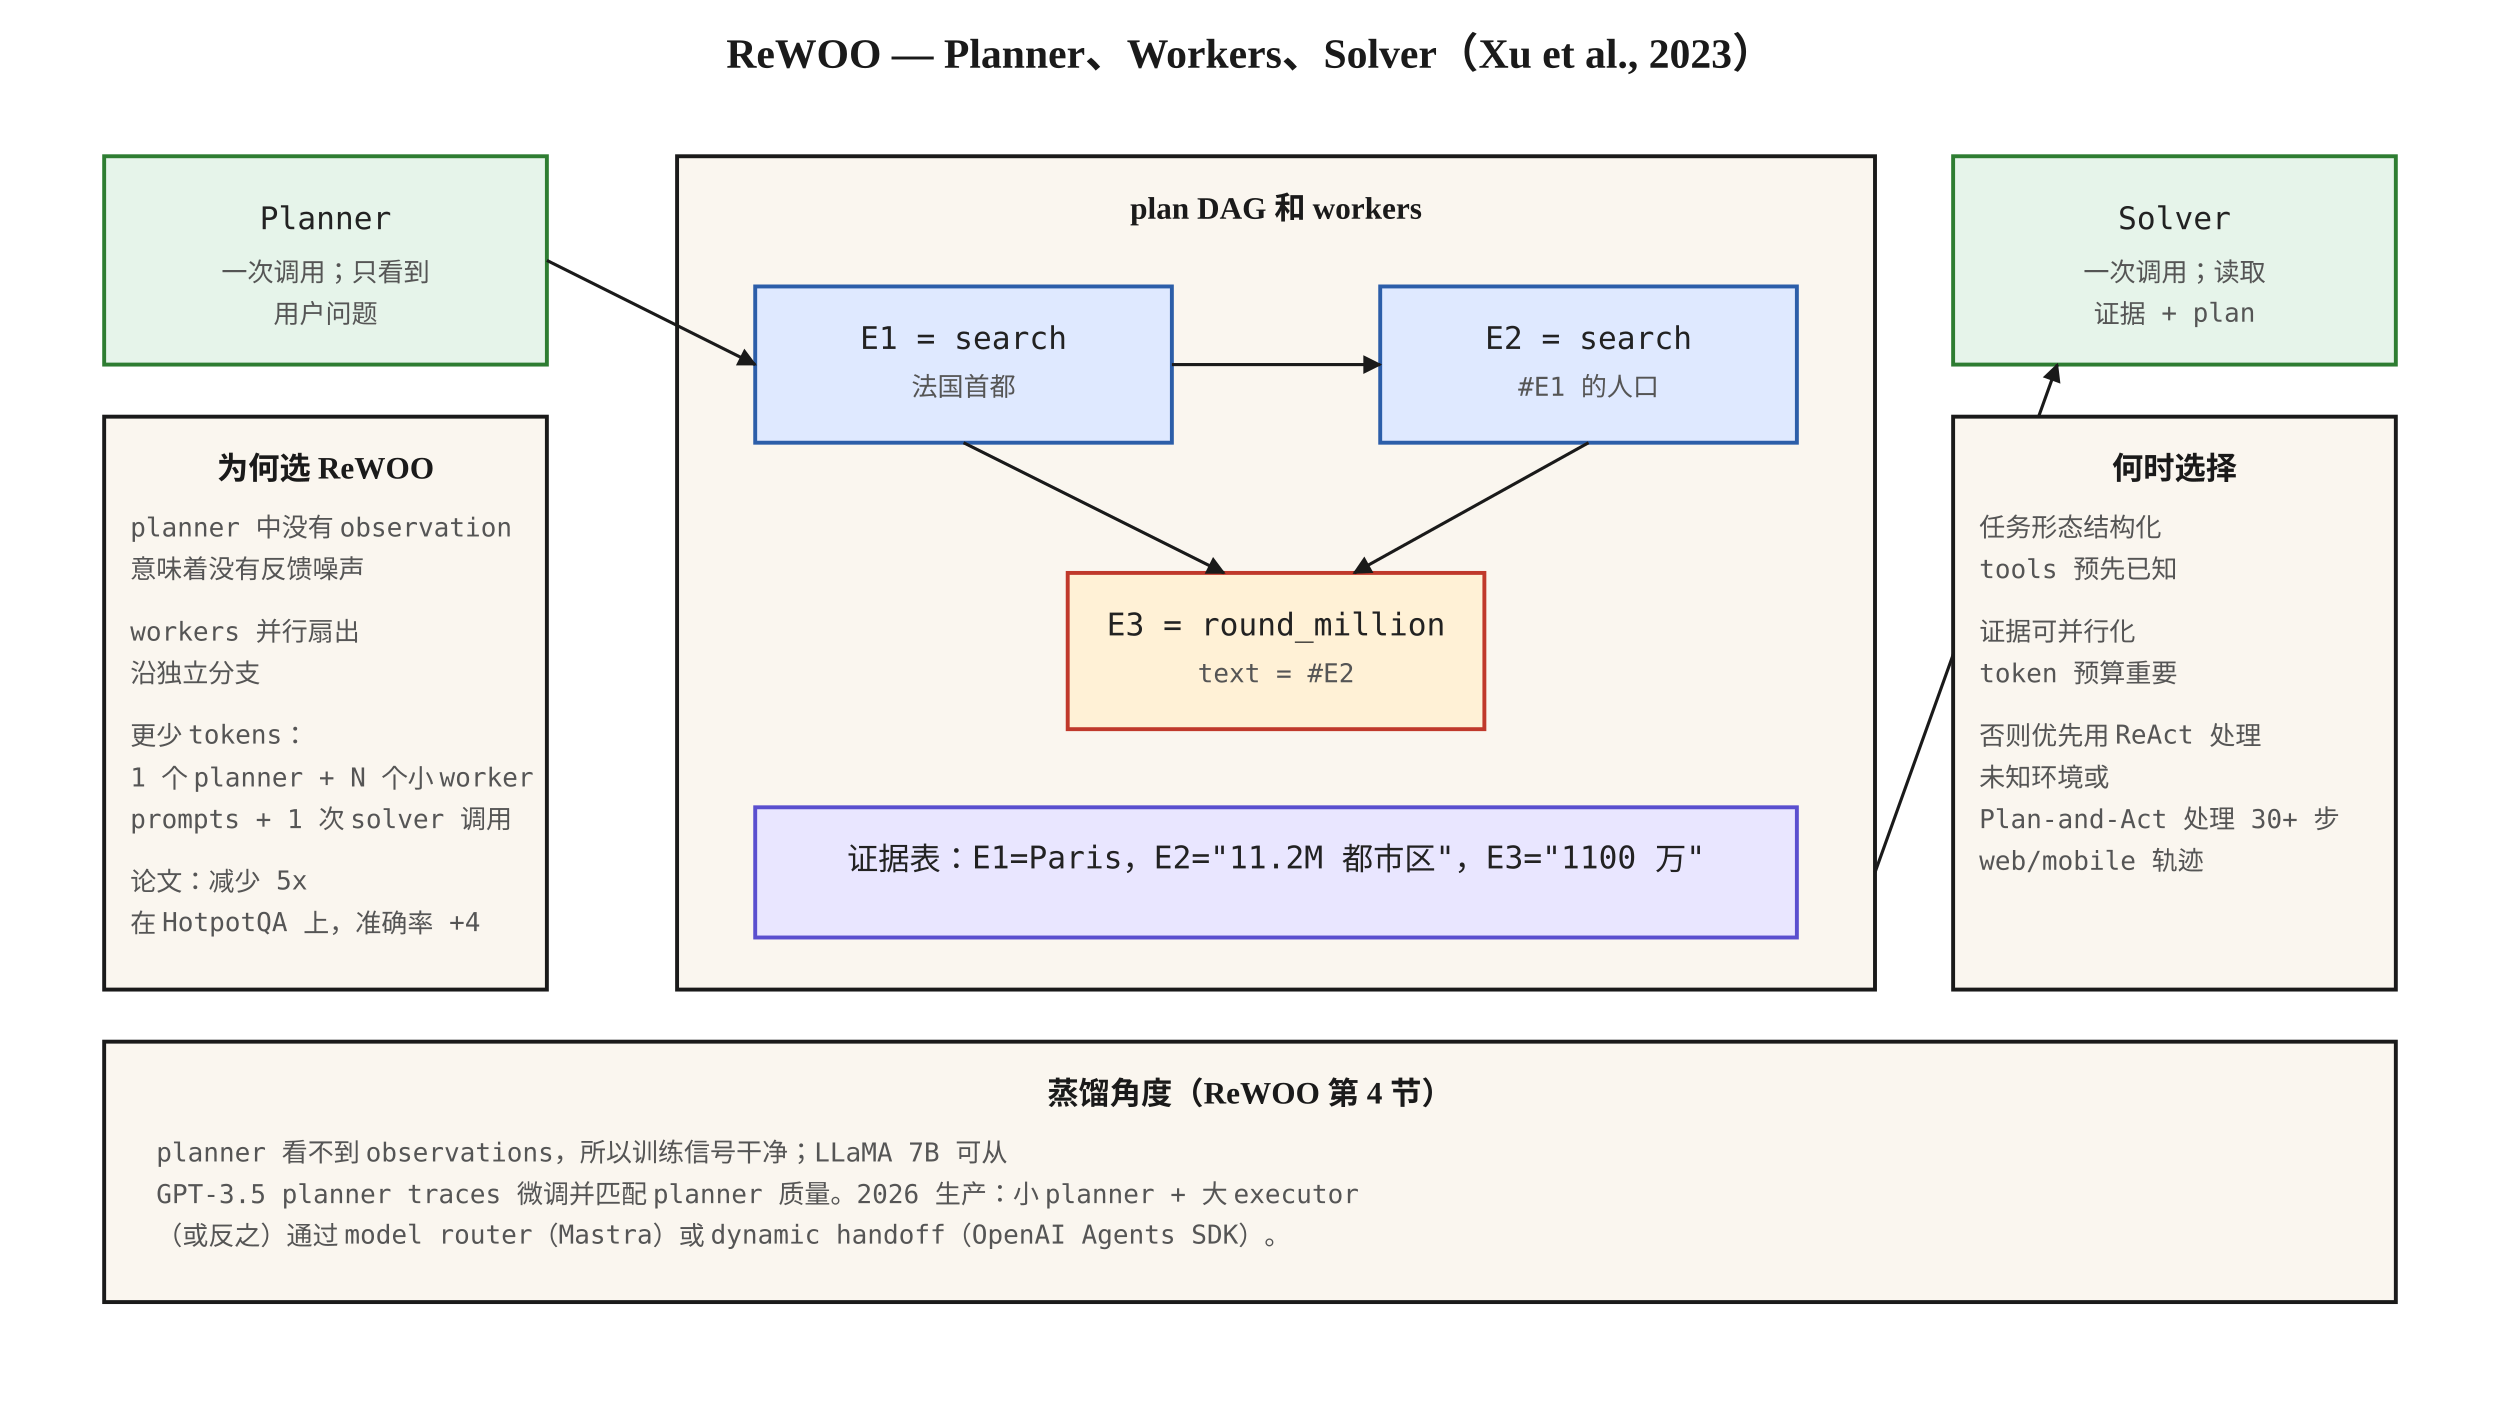
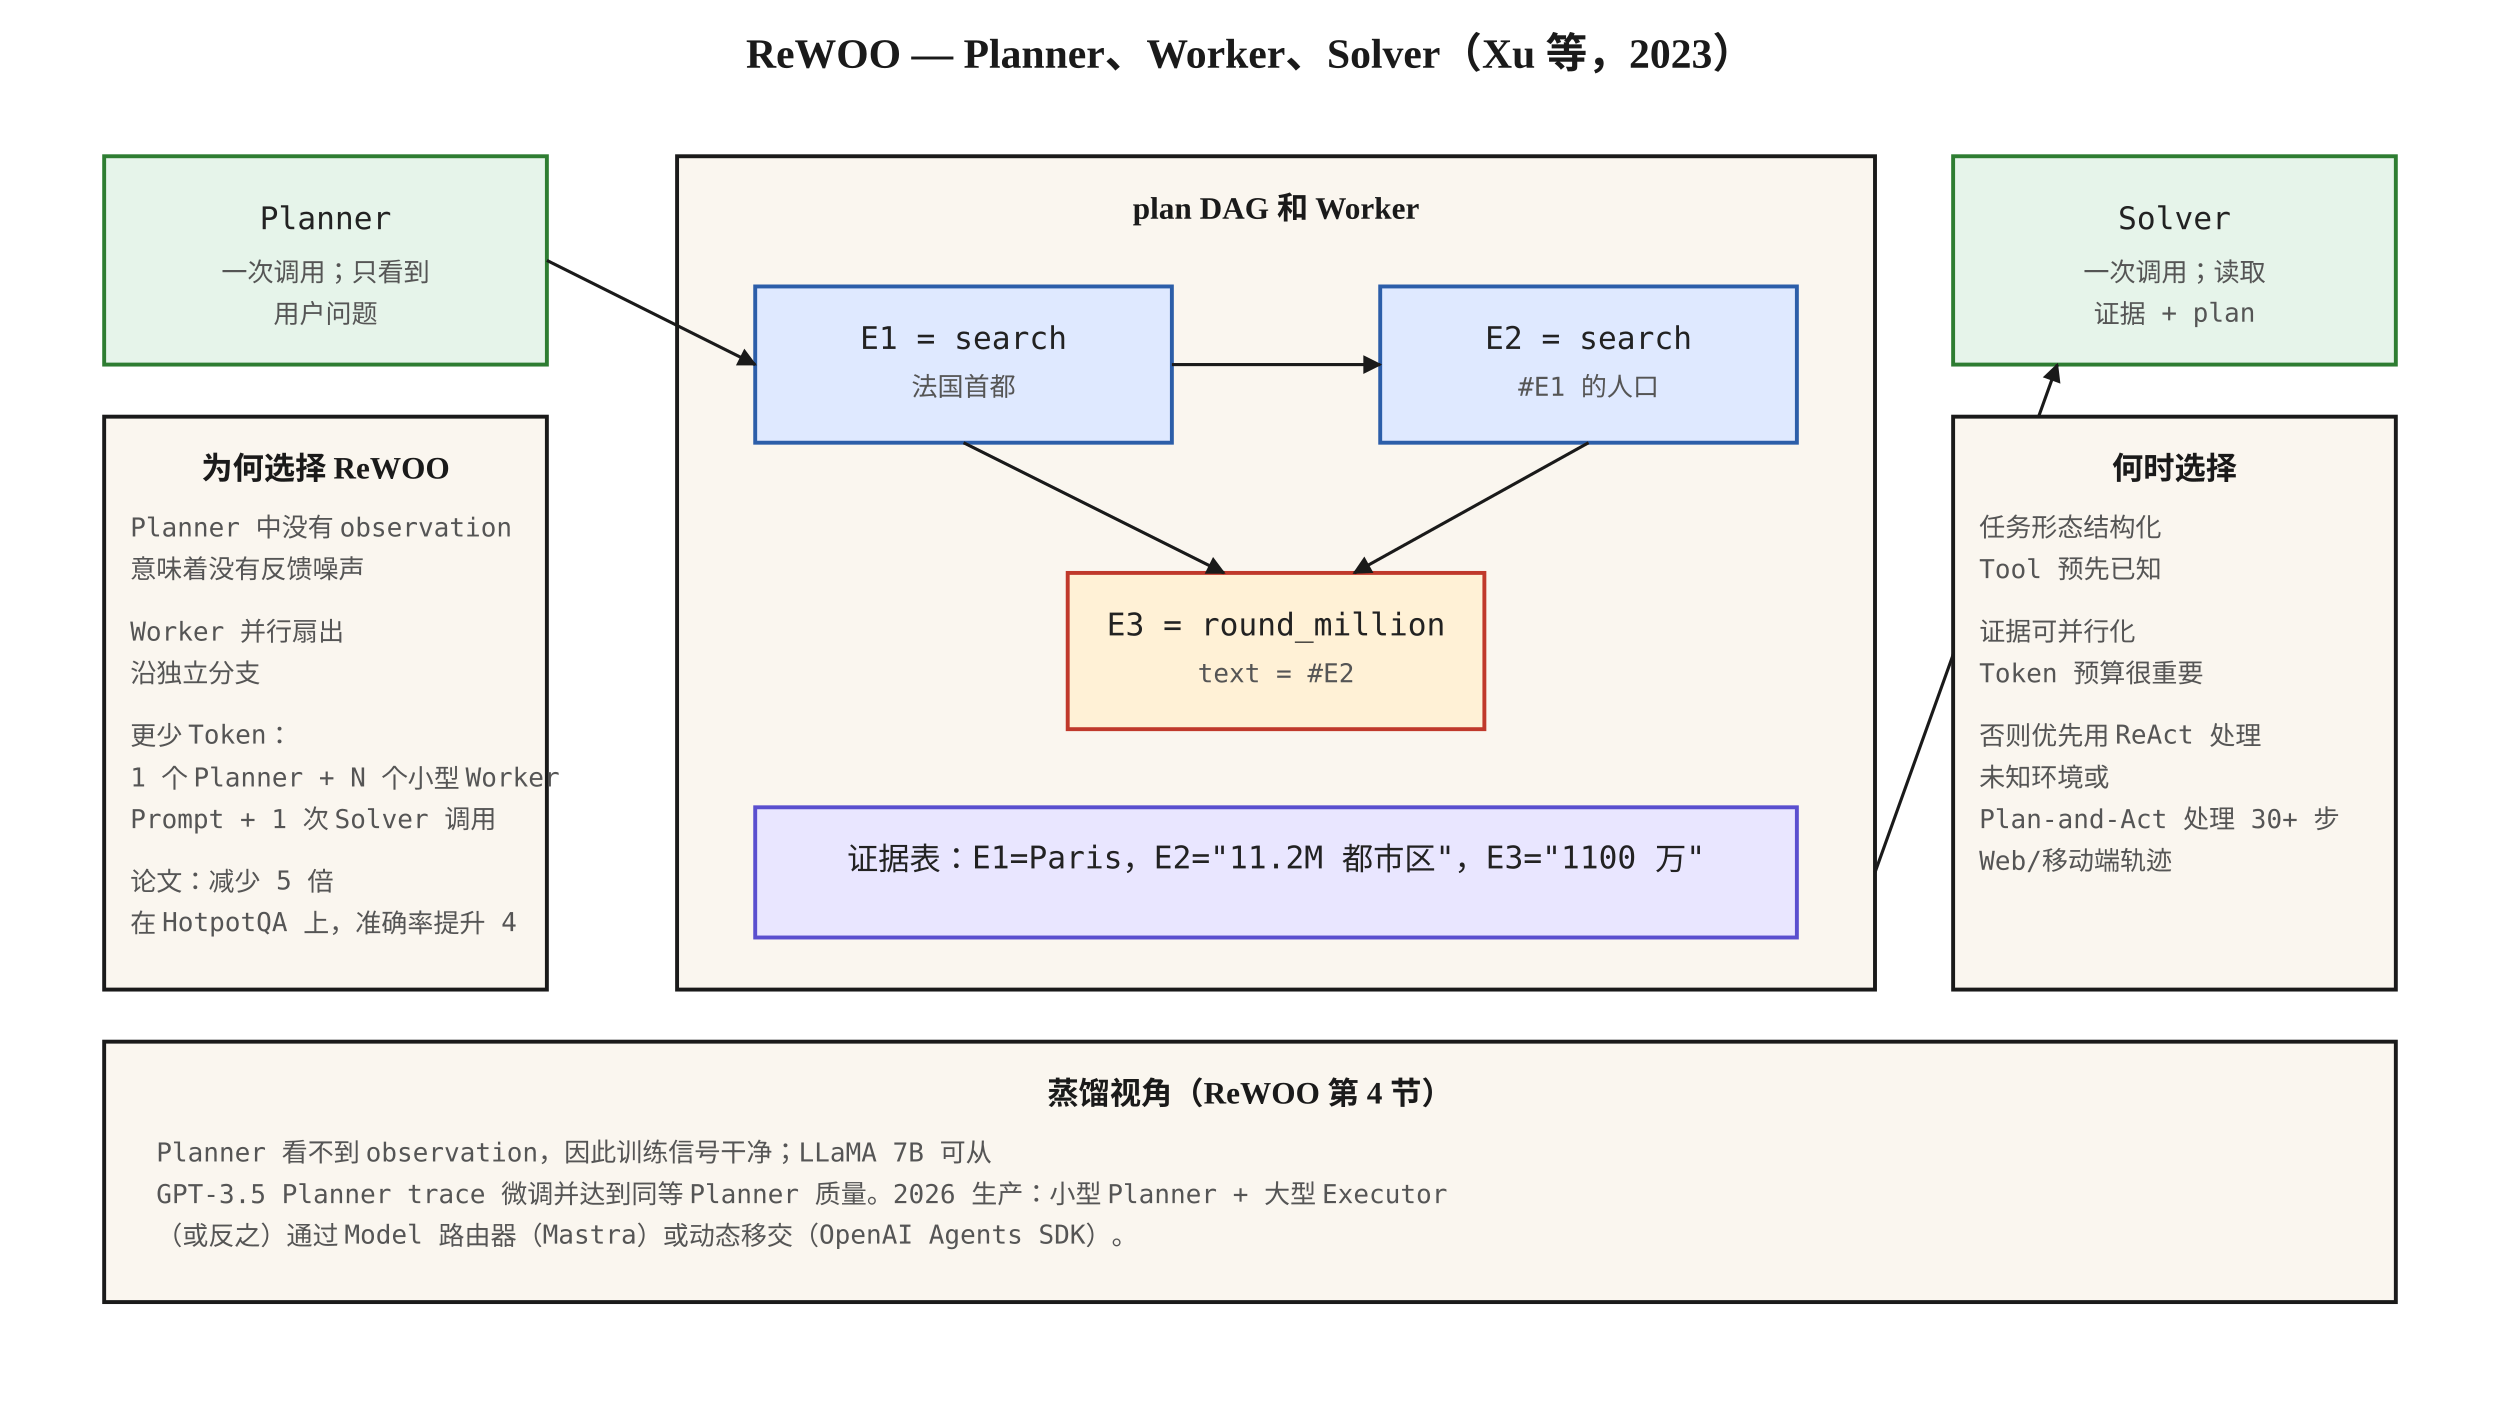
<svg xmlns="http://www.w3.org/2000/svg" viewBox="0 0 960 540" font-family="Georgia, 'Times New Roman', serif">
  <defs>
    <marker id="arrow" viewBox="0 0 10 10" refX="9" refY="5" markerWidth="6" markerHeight="6" orient="auto">
      <path d="M0,0 L10,5 L0,10 z" fill="#1a1a1a" />
    </marker>
    <style>
      .box { fill: #faf6ef; stroke: #1a1a1a; stroke-width: 1.5; }
      .hot { fill: #fff1d6; stroke: #c0392b; stroke-width: 1.5; }
      .cool { fill: #e6f4ea; stroke: #2e7d32; stroke-width: 1.5; }
      .cold { fill: #dfe9ff; stroke: #2c5ea9; stroke-width: 1.5; }
      .dsk { fill: #e9e6ff; stroke: #5a4fcf; stroke-width: 1.5; }
      .label { font-size: 13px; font-weight: 600; fill: #1a1a1a; }
      .step { font-size: 12px; font-family: 'Menlo', monospace; fill: #222; }
      .small { font-size: 10px; font-family: 'Menlo', monospace; fill: #555; }
      .caption { font-size: 11px; fill: #555; font-style: italic; }
      .title { font-size: 16px; font-weight: 700; fill: #1a1a1a; }
      .head { font-size: 12px; font-weight: 700; fill: #1a1a1a; }
      .edge { stroke: #1a1a1a; stroke-width: 1.2; fill: none; }
    </style>
  </defs>
-   <text x="480" y="26" text-anchor="middle" class="title">ReWOO — Planner、Workers、Solver（Xu et al., 2023）</text>
+   <text x="480" y="26" text-anchor="middle" class="title">ReWOO — Planner、Worker、Solver（Xu 等，2023）</text>
  <rect x="40" y="60" width="170" height="80" class="cool" />
  <text x="125" y="88" text-anchor="middle" class="step">Planner</text>
  <text x="125" y="108" text-anchor="middle" class="small">一次调用；只看到</text>
  <text x="125" y="124" text-anchor="middle" class="small">用户问题</text>
  <rect x="260" y="60" width="460" height="320" class="box" />
-   <text x="490" y="84" text-anchor="middle" class="head">plan DAG 和 workers</text>
+   <text x="490" y="84" text-anchor="middle" class="head">plan DAG 和 Worker</text>
  <rect x="290" y="110" width="160" height="60" class="cold" />
  <text x="370" y="134" text-anchor="middle" class="step">E1 = search</text>
  <text x="370" y="152" text-anchor="middle" class="small">法国首都</text>
  <rect x="530" y="110" width="160" height="60" class="cold" />
  <text x="610" y="134" text-anchor="middle" class="step">E2 = search</text>
  <text x="610" y="152" text-anchor="middle" class="small">#E1 的人口</text>
  <rect x="410" y="220" width="160" height="60" class="hot" />
  <text x="490" y="244" text-anchor="middle" class="step">E3 = round_million</text>
  <text x="490" y="262" text-anchor="middle" class="small">text = #E2</text>
  <line x1="210" y1="100" x2="290" y2="140" class="edge" marker-end="url(#arrow)" />
  <line x1="450" y1="140" x2="530" y2="140" class="edge" marker-end="url(#arrow)" />
  <line x1="610" y1="170" x2="520" y2="220" class="edge" marker-end="url(#arrow)" />
  <line x1="370" y1="170" x2="470" y2="220" class="edge" marker-end="url(#arrow)" />
  <rect x="290" y="310" width="400" height="50" class="dsk" />
  <text x="490" y="334" text-anchor="middle" class="step">证据表：E1=Paris，E2="11.2M 都市区"，E3="1100 万"</text>
  <rect x="750" y="60" width="170" height="80" class="cool" />
  <text x="835" y="88" text-anchor="middle" class="step">Solver</text>
  <text x="835" y="108" text-anchor="middle" class="small">一次调用；读取</text>
  <text x="835" y="124" text-anchor="middle" class="small">证据 + plan</text>
  <line x1="720" y1="335" x2="790" y2="140" class="edge" marker-end="url(#arrow)" />
  <rect x="40" y="160" width="170" height="220" class="box" />
-   <text x="125" y="184" text-anchor="middle" class="head">为何选 ReWOO</text>
-   <text x="50" y="206" class="small">planner 中没有 observation</text>
+   <text x="125" y="184" text-anchor="middle" class="head">为何选择 ReWOO</text>
+   <text x="50" y="206" class="small">Planner 中没有 observation</text>
  <text x="50" y="222" class="small">意味着没有反馈噪声</text>
-   <text x="50" y="246" class="small">workers 并行扇出</text>
+   <text x="50" y="246" class="small">Worker 并行扇出</text>
  <text x="50" y="262" class="small">沿独立分支</text>
-   <text x="50" y="286" class="small">更少 tokens：</text>
-   <text x="50" y="302" class="small">1 个 planner + N 个小 worker</text>
-   <text x="50" y="318" class="small">prompts + 1 次 solver 调用</text>
-   <text x="50" y="342" class="small">论文：减少 5x</text>
-   <text x="50" y="358" class="small">在 HotpotQA 上，准确率 +4</text>
+   <text x="50" y="286" class="small">更少 Token：</text>
+   <text x="50" y="302" class="small">1 个 Planner + N 个小型 Worker</text>
+   <text x="50" y="318" class="small">Prompt + 1 次 Solver 调用</text>
+   <text x="50" y="342" class="small">论文：减少 5 倍</text>
+   <text x="50" y="358" class="small">在 HotpotQA 上，准确率提升 4</text>
  <rect x="750" y="160" width="170" height="220" class="box" />
  <text x="835" y="184" text-anchor="middle" class="head">何时选择</text>
  <text x="760" y="206" class="small">任务形态结构化</text>
-   <text x="760" y="222" class="small">tools 预先已知</text>
+   <text x="760" y="222" class="small">Tool 预先已知</text>
  <text x="760" y="246" class="small">证据可并行化</text>
-   <text x="760" y="262" class="small">token 预算重要</text>
+   <text x="760" y="262" class="small">Token 预算很重要</text>
  <text x="760" y="286" class="small">否则优先用 ReAct 处理</text>
  <text x="760" y="302" class="small">未知环境或</text>
  <text x="760" y="318" class="small">Plan-and-Act 处理 30+ 步</text>
-   <text x="760" y="334" class="small">web/mobile 轨迹</text>
+   <text x="760" y="334" class="small">Web/移动端轨迹</text>
  <rect x="40" y="400" width="880" height="100" class="box" />
-   <text x="480" y="424" text-anchor="middle" class="head">蒸馏角度（ReWOO 第 4 节）</text>
-   <text x="60" y="446" class="small">planner 看不到 observations，所以训练信号干净；LLaMA 7B 可从</text>
-   <text x="60" y="462" class="small">GPT-3.5 planner traces 微调并匹配 planner 质量。2026 生产：小 planner + 大 executor</text>
-   <text x="60" y="478" class="small">（或反之）通过 model router（Mastra）或 dynamic handoff（OpenAI Agents SDK）。</text>
+   <text x="480" y="424" text-anchor="middle" class="head">蒸馏视角（ReWOO 第 4 节）</text>
+   <text x="60" y="446" class="small">Planner 看不到 observation，因此训练信号干净；LLaMA 7B 可从</text>
+   <text x="60" y="462" class="small">GPT-3.5 Planner trace 微调并达到同等 Planner 质量。2026 生产：小型 Planner + 大型 Executor</text>
+   <text x="60" y="478" class="small">（或反之）通过 Model 路由器（Mastra）或动态移交（OpenAI Agents SDK）。</text>
</svg>
